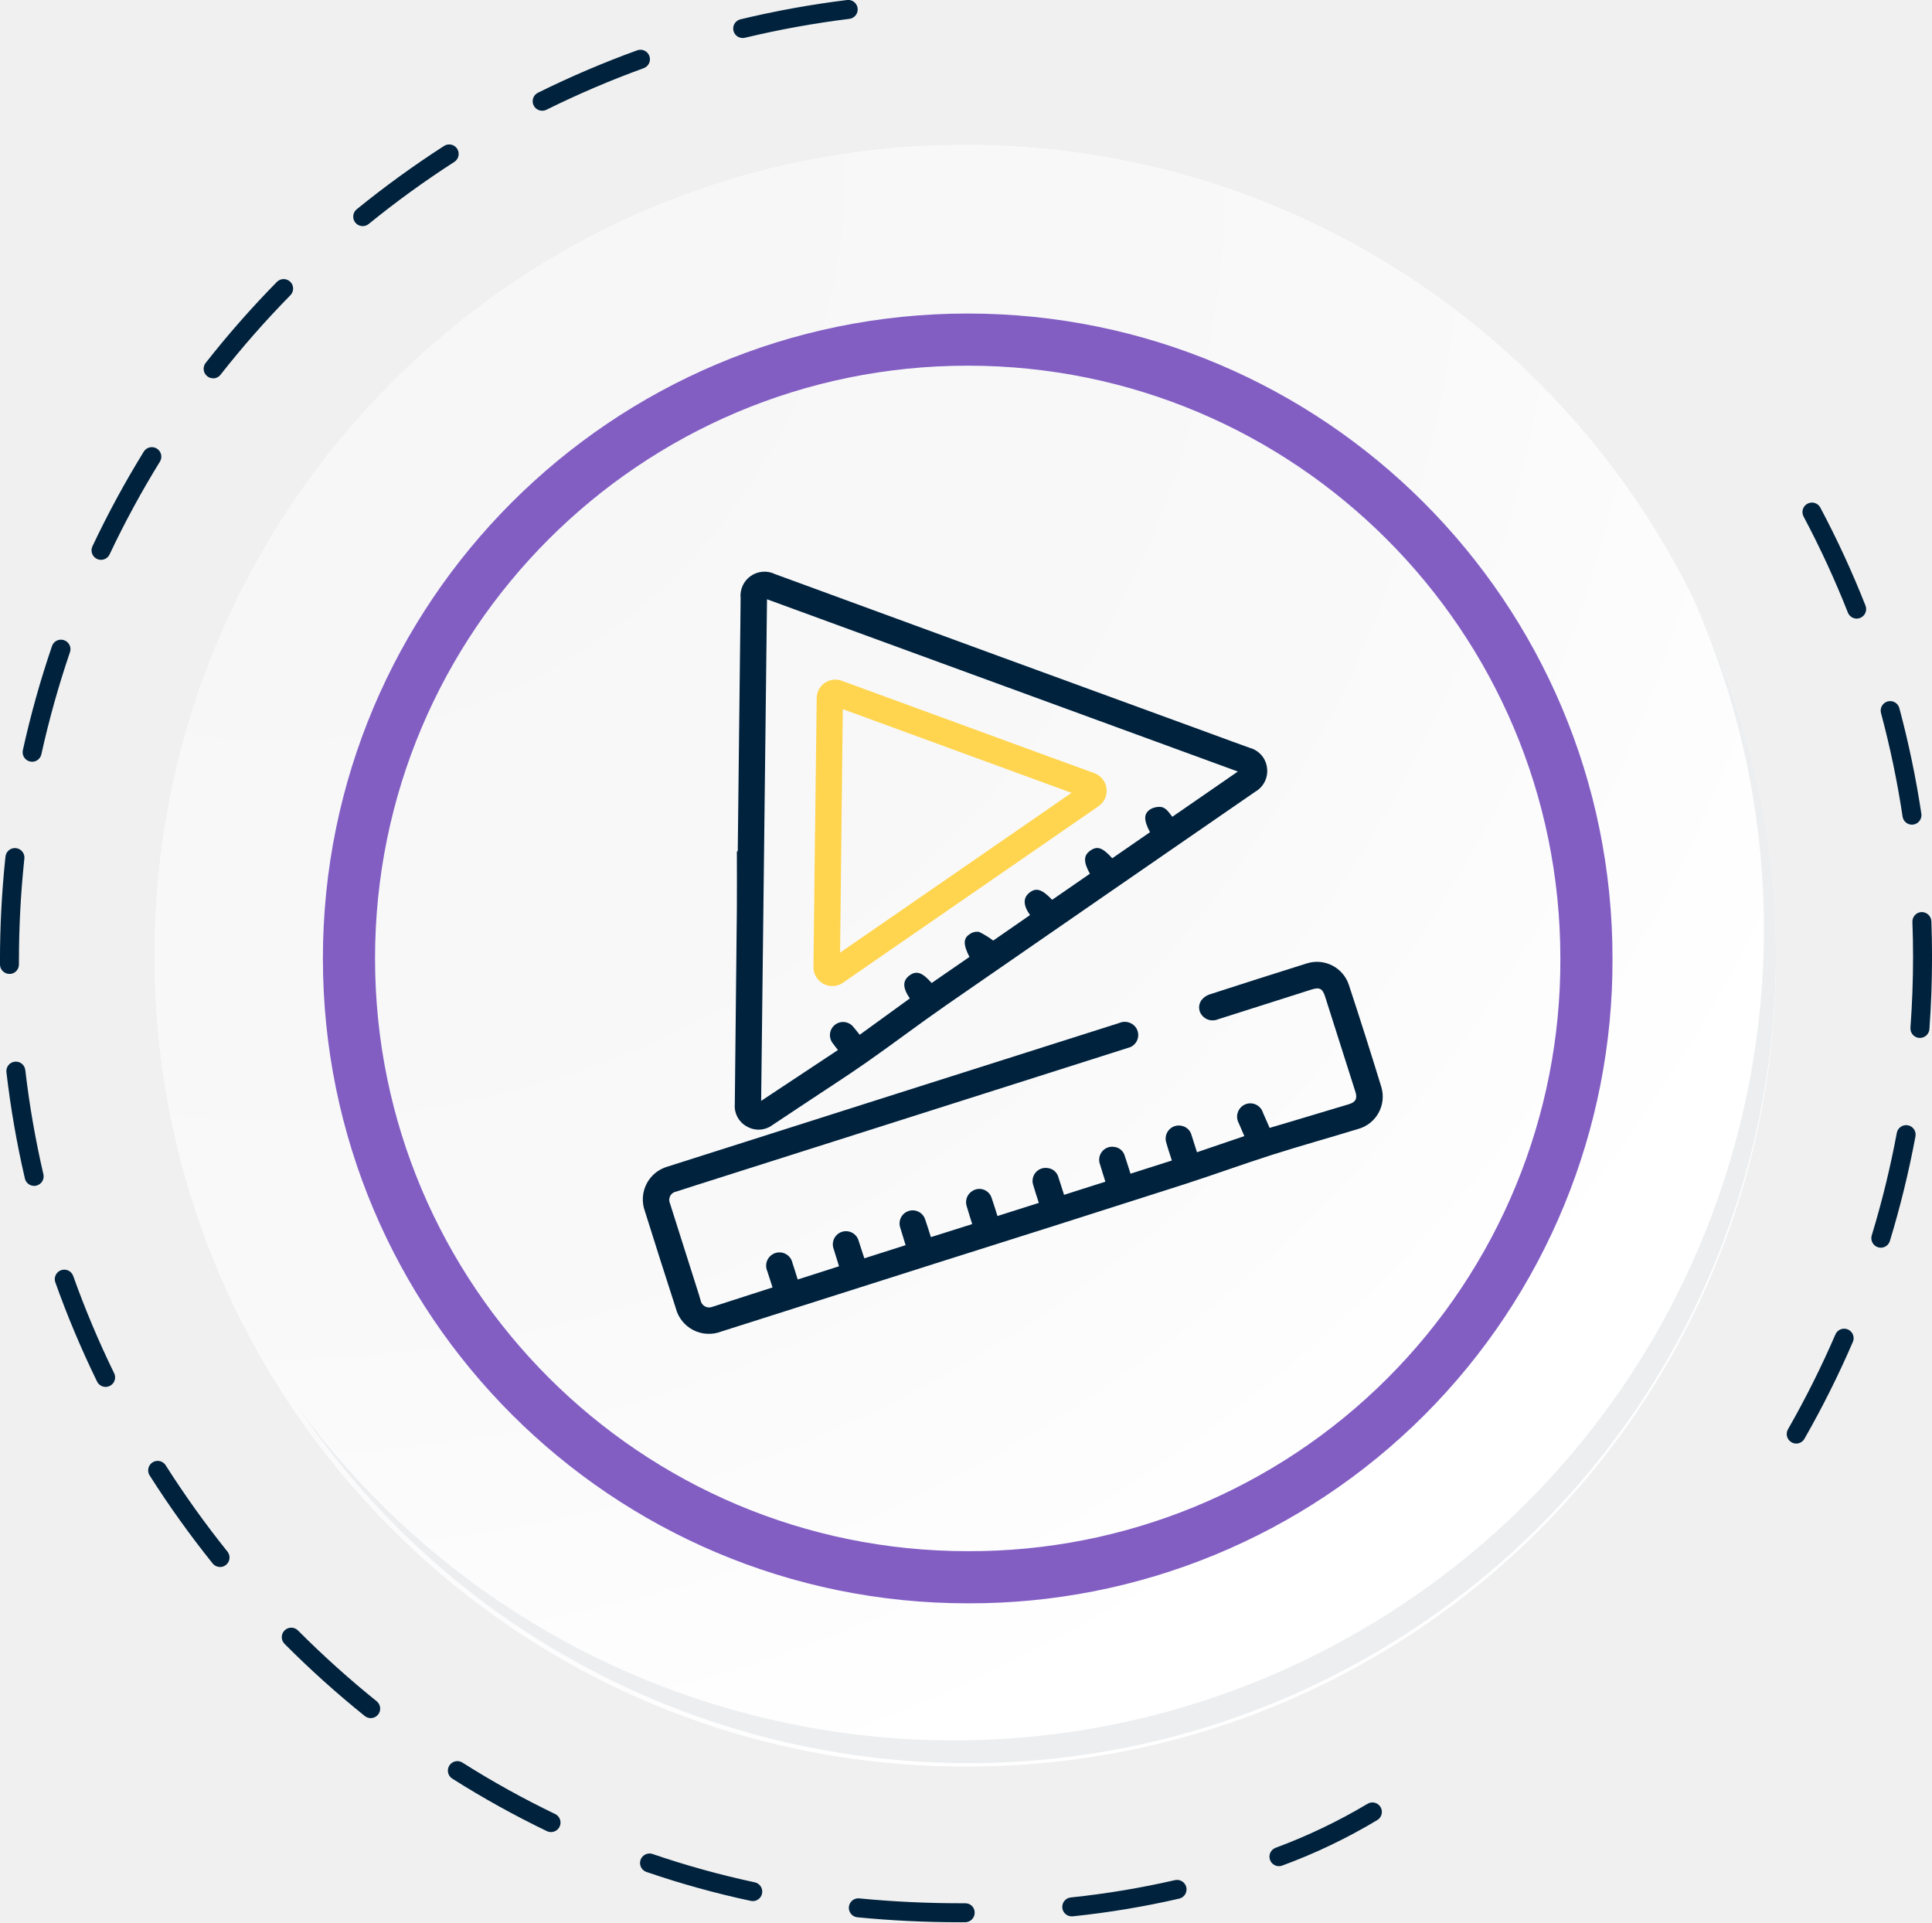
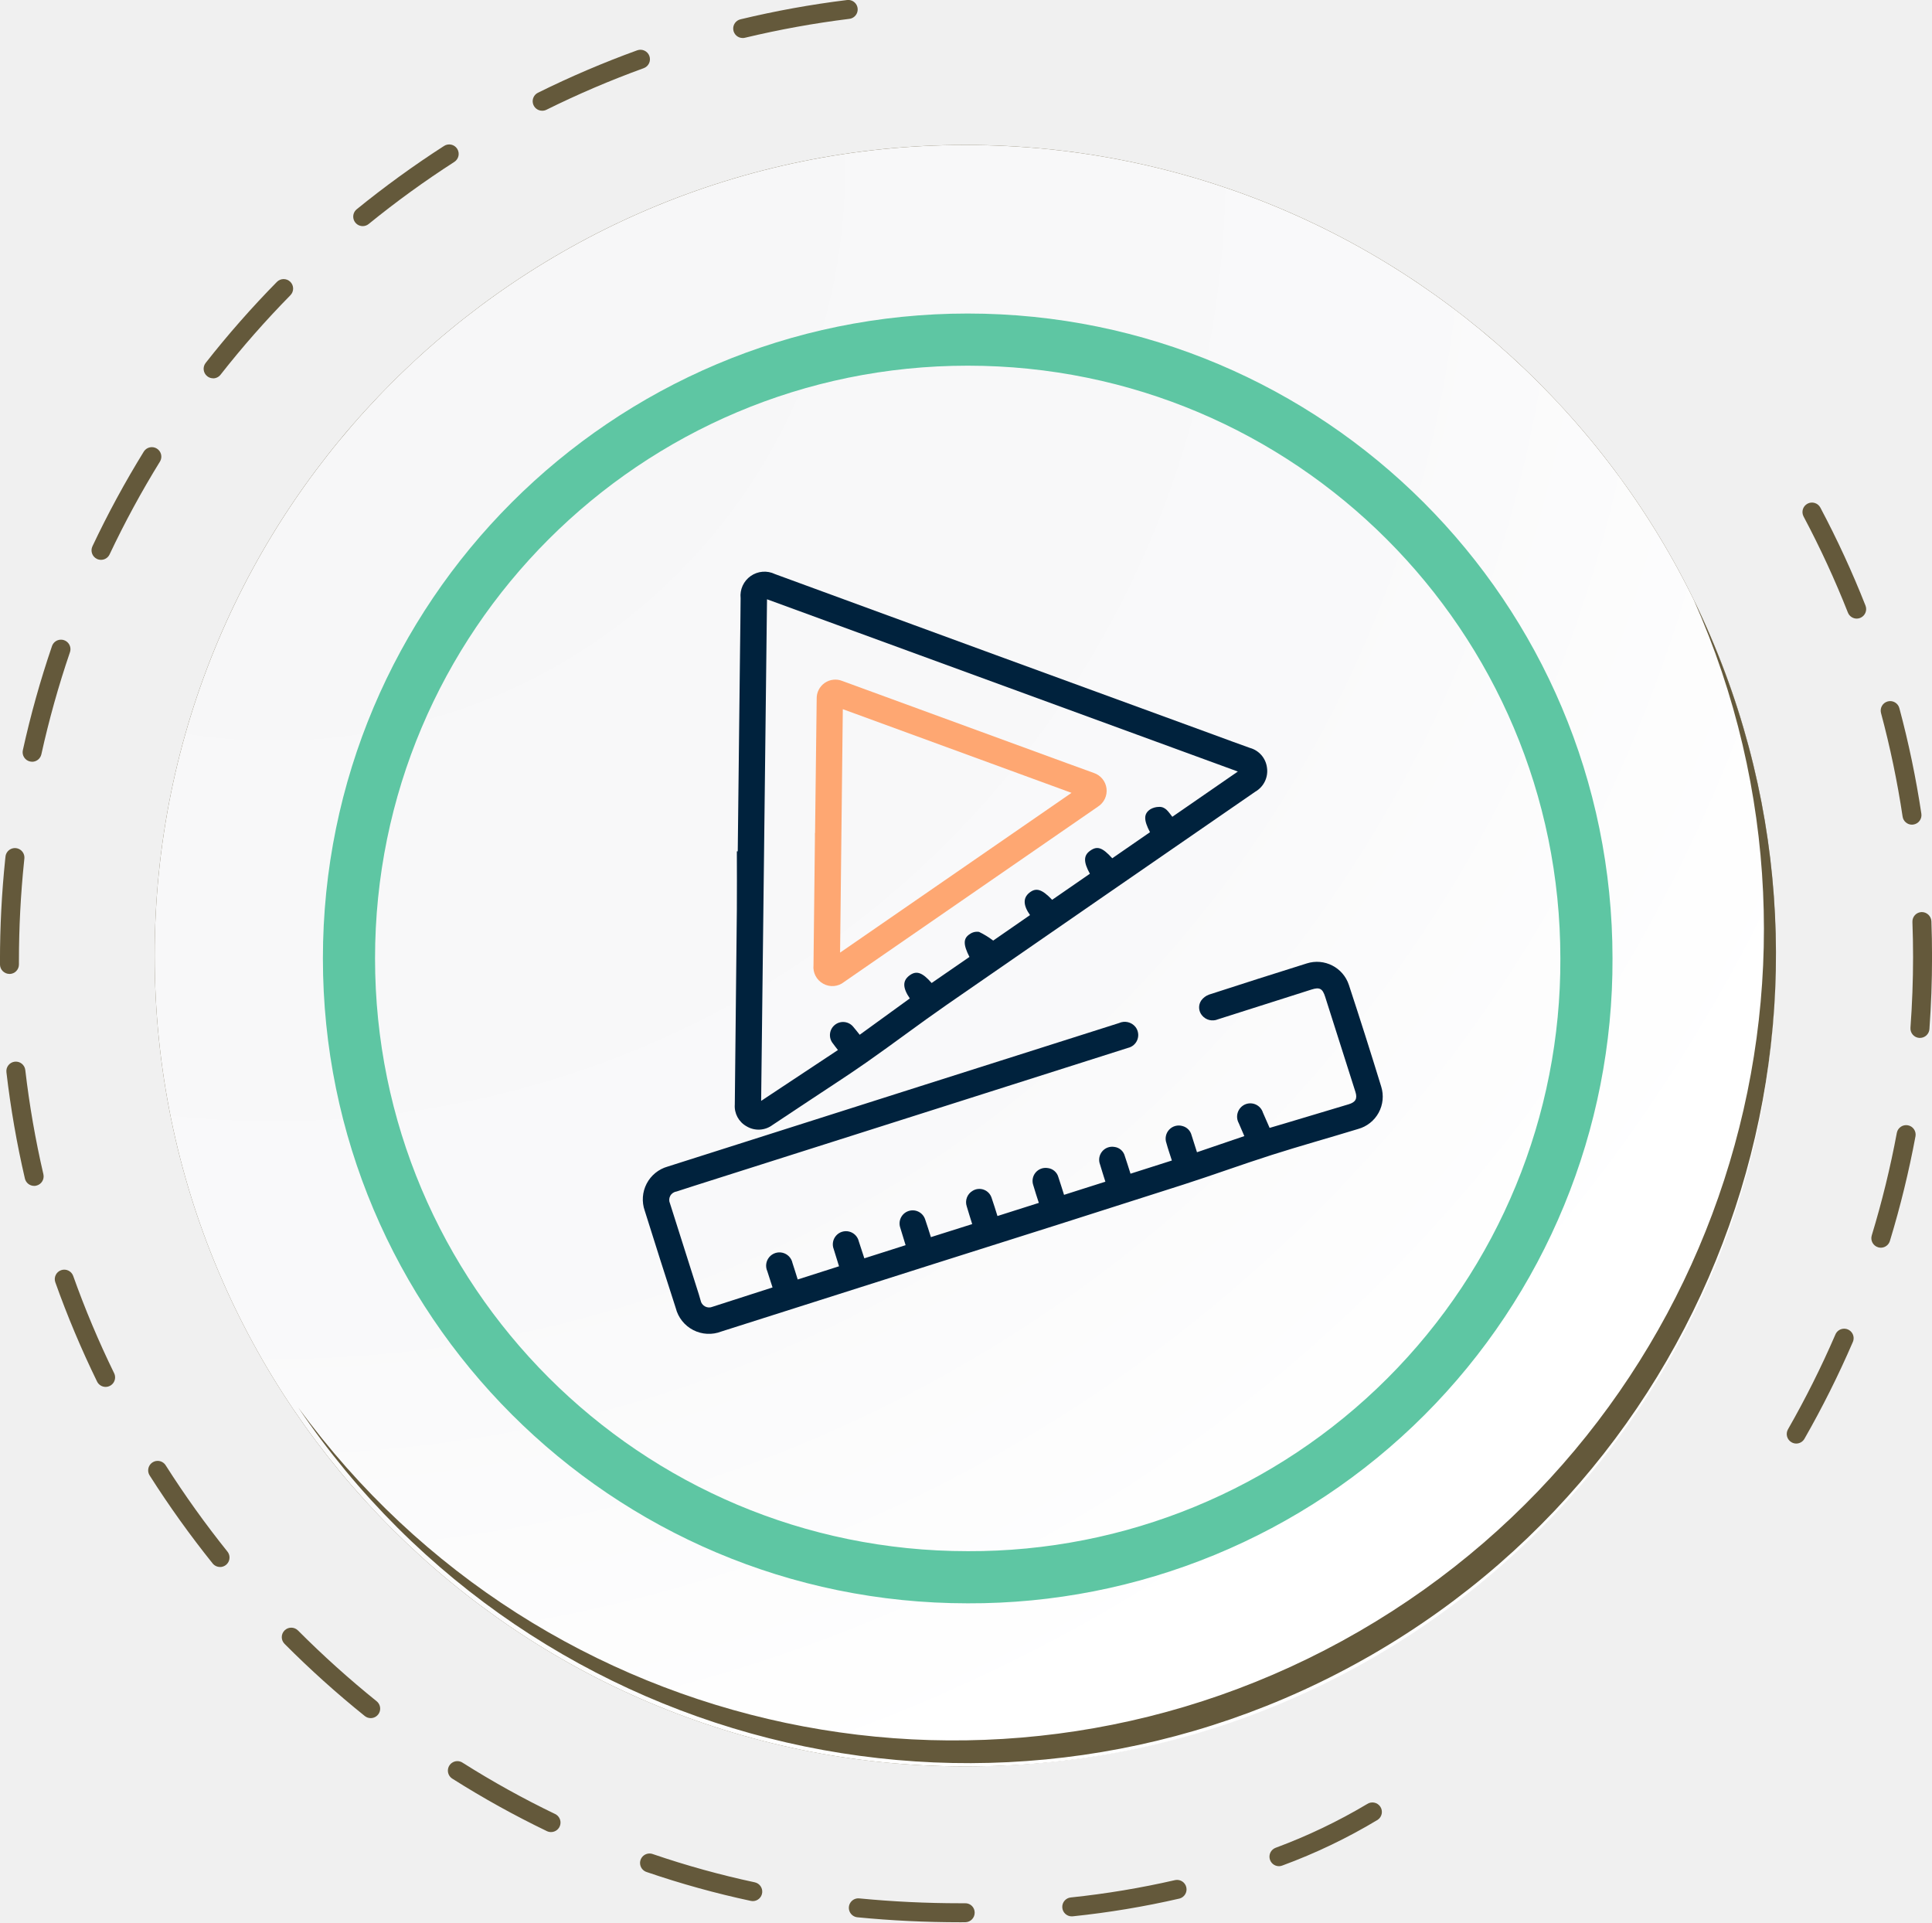
<svg xmlns="http://www.w3.org/2000/svg" width="148.213" height="147.445" viewBox="0 0 148.213 147.445">
  <defs>
    <radialGradient id="radial-gradient" cx="0.076" cy="0.019" r="1.465" gradientTransform="translate(0.001)" gradientUnits="objectBoundingBox">
      <stop offset="0" stop-color="#f6f6f7" />
      <stop offset="0.477" stop-color="#f9f9fa" />
      <stop offset="0.715" stop-color="#fff" />
    </radialGradient>
  </defs>
-   <g id="Grupo_1100725" data-name="Grupo 1100725" transform="translate(-724.835 -3428.999)">
-     <g id="Grupo_26585" data-name="Grupo 26585" transform="translate(861.903 3467.548)">
-       <path id="Trazado_67426" data-name="Trazado 67426" d="M1525.379,4814.939a.712.712,0,0,1-.361-.1.727.727,0,0,1-.271-.993,73.007,73.007,0,0,0,3.631-7.257.728.728,0,1,1,1.336.577,74.359,74.359,0,0,1-3.7,7.4A.725.725,0,0,1,1525.379,4814.939Zm6.491-15.023a.694.694,0,0,1-.212-.033.728.728,0,0,1-.485-.908,73.08,73.08,0,0,0,1.927-7.884.728.728,0,0,1,1.431.266,74.687,74.687,0,0,1-1.966,8.042A.727.727,0,0,1,1531.87,4799.916Zm3-16.092a.5.5,0,0,1-.054,0,.727.727,0,0,1-.673-.779c.131-1.8.2-3.623.2-5.418,0-.9-.017-1.808-.05-2.7a.728.728,0,0,1,.7-.755.74.74,0,0,1,.755.7c.034.906.05,1.832.05,2.75,0,1.832-.068,3.691-.2,5.524A.728.728,0,0,1,1534.868,4783.824Zm-.611-16.356a.726.726,0,0,1-.719-.62,71.752,71.752,0,0,0-1.656-7.942.728.728,0,0,1,1.407-.377,73.346,73.346,0,0,1,1.688,8.1.729.729,0,0,1-.611.829A.913.913,0,0,1,1534.257,4767.468Zm-4.238-15.806a.728.728,0,0,1-.678-.463,72.365,72.365,0,0,0-3.4-7.369.728.728,0,0,1,1.287-.682,73.882,73.882,0,0,1,3.464,7.517.73.73,0,0,1-.411.946A.716.716,0,0,1,1530.018,4751.662Z" transform="translate(-1524.651 -4742.761)" fill="#00223d" />
+   <g id="Grupo_1205378" data-name="Grupo 1205378" transform="translate(-724.835 -7482.999)">
+     <g id="Grupo_26585" data-name="Grupo 26585" transform="translate(861.904 7521.548)">
+       <path id="Trazado_67426" data-name="Trazado 67426" d="M1525.379,4814.939a.712.712,0,0,1-.361-.1.727.727,0,0,1-.271-.993,73.007,73.007,0,0,0,3.631-7.257.728.728,0,1,1,1.336.577,74.359,74.359,0,0,1-3.7,7.4A.725.725,0,0,1,1525.379,4814.939Zm6.491-15.023a.694.694,0,0,1-.212-.033.728.728,0,0,1-.485-.908,73.08,73.08,0,0,0,1.927-7.884.728.728,0,0,1,1.431.266,74.687,74.687,0,0,1-1.966,8.042A.727.727,0,0,1,1531.87,4799.916Zm3-16.092a.5.5,0,0,1-.054,0,.727.727,0,0,1-.673-.779c.131-1.8.2-3.623.2-5.418,0-.9-.017-1.808-.05-2.7a.728.728,0,0,1,.7-.755.74.74,0,0,1,.755.7c.034.906.05,1.832.05,2.75,0,1.832-.068,3.691-.2,5.524A.728.728,0,0,1,1534.868,4783.824Zm-.611-16.356a.726.726,0,0,1-.719-.62,71.752,71.752,0,0,0-1.656-7.942.728.728,0,0,1,1.407-.377,73.346,73.346,0,0,1,1.688,8.1.729.729,0,0,1-.611.829A.913.913,0,0,1,1534.257,4767.468Zm-4.238-15.806a.728.728,0,0,1-.678-.463,72.365,72.365,0,0,0-3.4-7.369.728.728,0,0,1,1.287-.682,73.882,73.882,0,0,1,3.464,7.517.73.73,0,0,1-.411.946A.716.716,0,0,1,1530.018,4751.662Z" transform="translate(-1524.651 -4742.761)" fill="#64593b" />
    </g>
-     <g id="Grupo_26586" data-name="Grupo 26586" transform="translate(724.835 3428.999)">
-       <path id="Trazado_67427" data-name="Trazado 67427" d="M1432.688,4843.623c-2.651,0-5.306-.128-7.891-.381a.728.728,0,1,1,.142-1.449c2.537.247,5.145.372,7.749.372h.366a.713.713,0,0,1,.732.723.728.728,0,0,1-.723.733Zm8.555-.452a.727.727,0,0,1-.076-1.451,66.55,66.55,0,0,0,8-1.332.728.728,0,0,1,.332,1.417,67.639,67.639,0,0,1-8.174,1.361C1441.3,4843.169,1441.27,4843.171,1441.243,4843.171Zm-24.475-1.17a.715.715,0,0,1-.154-.017,69.425,69.425,0,0,1-7.98-2.21.728.728,0,1,1,.47-1.377,68.312,68.312,0,0,0,7.814,2.163.729.729,0,0,1-.151,1.441Zm40.362-2.679a.729.729,0,0,1-.268-1.407,42.652,42.652,0,0,0,7.031-3.36.728.728,0,0,1,.808,1.212,42.91,42.91,0,0,1-7.3,3.5A.732.732,0,0,1,1457.131,4839.323Zm-55.844-2.617a.729.729,0,0,1-.314-.07,71.742,71.742,0,0,1-7.242-4.017.728.728,0,1,1,.778-1.23,70.25,70.25,0,0,0,7.094,3.933.728.728,0,0,1-.316,1.384Zm-13.834-8.741a.715.715,0,0,1-.456-.162,74.882,74.882,0,0,1-6.154-5.535.727.727,0,1,1,1.031-1.026,74.584,74.584,0,0,0,6.035,5.429.728.728,0,0,1-.456,1.295Zm-11.559-11.593a.725.725,0,0,1-.568-.273,75.393,75.393,0,0,1-4.818-6.727.728.728,0,1,1,1.228-.781,74.361,74.361,0,0,0,4.726,6.6.729.729,0,0,1-.568,1.185Zm-8.777-13.812a.731.731,0,0,1-.655-.409,73.816,73.816,0,0,1-3.209-7.631.728.728,0,0,1,1.372-.486,72.33,72.33,0,0,0,3.146,7.476.73.73,0,0,1-.654,1.05Zm-5.484-15.419a.728.728,0,0,1-.708-.563,73.587,73.587,0,0,1-1.417-8.156.728.728,0,1,1,1.447-.168,72.356,72.356,0,0,0,1.389,7.995.728.728,0,0,1-.544.873A.668.668,0,0,1,1361.633,4787.141Zm-1.891-16.258a.729.729,0,0,1-.729-.725v-.292a75.637,75.637,0,0,1,.4-7.769l.022-.2a.728.728,0,1,1,1.448.15l-.021.21a74.134,74.134,0,0,0-.394,7.613v.285a.727.727,0,0,1-.724.731Zm1.738-16.275a.766.766,0,0,1-.158-.018.727.727,0,0,1-.554-.868,74.193,74.193,0,0,1,2.23-7.968.728.728,0,1,1,1.378.469,72.966,72.966,0,0,0-2.187,7.813A.728.728,0,0,1,1361.48,4754.608Zm5.284-15.488a.715.715,0,0,1-.31-.068.728.728,0,0,1-.348-.969,74.164,74.164,0,0,1,3.947-7.276.729.729,0,0,1,1.24.766,72.733,72.733,0,0,0-3.871,7.131A.724.724,0,0,1,1366.764,4739.12Zm8.6-13.924a.711.711,0,0,1-.449-.157.728.728,0,0,1-.123-1.022,74.715,74.715,0,0,1,5.466-6.216.728.728,0,0,1,1.038,1.021,73.347,73.347,0,0,0-5.359,6.095A.723.723,0,0,1,1375.364,4725.2Zm11.477-11.672a.729.729,0,0,1-.46-1.294,75.06,75.06,0,0,1,6.7-4.857.728.728,0,0,1,.788,1.225,73.119,73.119,0,0,0-6.571,4.763A.722.722,0,0,1,1386.841,4713.523Zm13.767-8.851a.728.728,0,0,1-.323-1.381,74.24,74.24,0,0,1,7.612-3.253.728.728,0,0,1,.5,1.37,72.715,72.715,0,0,0-7.461,3.188A.715.715,0,0,1,1400.608,4704.672Zm15.386-5.578a.727.727,0,0,1-.17-1.435,73.2,73.2,0,0,1,8.146-1.476.728.728,0,1,1,.18,1.444,72.83,72.83,0,0,0-7.985,1.447A.7.7,0,0,1,1415.994,4699.094Z" transform="translate(-1359.014 -4696.178)" fill="#00223d" />
+     <g id="Grupo_26586" data-name="Grupo 26586" transform="translate(724.835 7482.999)">
+       <path id="Trazado_67427" data-name="Trazado 67427" d="M1432.688,4843.623c-2.651,0-5.306-.128-7.891-.381a.728.728,0,1,1,.142-1.449c2.537.247,5.145.372,7.749.372h.366a.713.713,0,0,1,.732.723.728.728,0,0,1-.723.733Zm8.555-.452a.727.727,0,0,1-.076-1.451,66.55,66.55,0,0,0,8-1.332.728.728,0,0,1,.332,1.417,67.639,67.639,0,0,1-8.174,1.361C1441.3,4843.169,1441.27,4843.171,1441.243,4843.171Zm-24.475-1.17a.715.715,0,0,1-.154-.017,69.425,69.425,0,0,1-7.98-2.21.728.728,0,1,1,.47-1.377,68.312,68.312,0,0,0,7.814,2.163.729.729,0,0,1-.151,1.441Zm40.362-2.679a.729.729,0,0,1-.268-1.407,42.652,42.652,0,0,0,7.031-3.36.728.728,0,0,1,.808,1.212,42.91,42.91,0,0,1-7.3,3.5A.732.732,0,0,1,1457.131,4839.323Zm-55.844-2.617a.729.729,0,0,1-.314-.07,71.742,71.742,0,0,1-7.242-4.017.728.728,0,1,1,.778-1.23,70.25,70.25,0,0,0,7.094,3.933.728.728,0,0,1-.316,1.384Zm-13.834-8.741a.715.715,0,0,1-.456-.162,74.882,74.882,0,0,1-6.154-5.535.727.727,0,1,1,1.031-1.026,74.584,74.584,0,0,0,6.035,5.429.728.728,0,0,1-.456,1.295Zm-11.559-11.593a.725.725,0,0,1-.568-.273,75.393,75.393,0,0,1-4.818-6.727.728.728,0,1,1,1.228-.781,74.361,74.361,0,0,0,4.726,6.6.729.729,0,0,1-.568,1.185Zm-8.777-13.812a.731.731,0,0,1-.655-.409,73.816,73.816,0,0,1-3.209-7.631.728.728,0,0,1,1.372-.486,72.33,72.33,0,0,0,3.146,7.476.73.73,0,0,1-.654,1.05Zm-5.484-15.419a.728.728,0,0,1-.708-.563,73.587,73.587,0,0,1-1.417-8.156.728.728,0,1,1,1.447-.168,72.356,72.356,0,0,0,1.389,7.995.728.728,0,0,1-.544.873A.668.668,0,0,1,1361.633,4787.141Zm-1.891-16.258a.729.729,0,0,1-.729-.725v-.292a75.637,75.637,0,0,1,.4-7.769l.022-.2a.728.728,0,1,1,1.448.15l-.021.21a74.134,74.134,0,0,0-.394,7.613v.285a.727.727,0,0,1-.724.731Zm1.738-16.275a.766.766,0,0,1-.158-.018.727.727,0,0,1-.554-.868,74.193,74.193,0,0,1,2.23-7.968.728.728,0,1,1,1.378.469,72.966,72.966,0,0,0-2.187,7.813A.728.728,0,0,1,1361.48,4754.608Zm5.284-15.488a.715.715,0,0,1-.31-.068.728.728,0,0,1-.348-.969,74.164,74.164,0,0,1,3.947-7.276.729.729,0,0,1,1.24.766,72.733,72.733,0,0,0-3.871,7.131A.724.724,0,0,1,1366.764,4739.12Zm8.6-13.924a.711.711,0,0,1-.449-.157.728.728,0,0,1-.123-1.022,74.715,74.715,0,0,1,5.466-6.216.728.728,0,0,1,1.038,1.021,73.347,73.347,0,0,0-5.359,6.095A.723.723,0,0,1,1375.364,4725.2Zm11.477-11.672a.729.729,0,0,1-.46-1.294,75.06,75.06,0,0,1,6.7-4.857.728.728,0,0,1,.788,1.225,73.119,73.119,0,0,0-6.571,4.763A.722.722,0,0,1,1386.841,4713.523Zm13.767-8.851a.728.728,0,0,1-.323-1.381,74.24,74.24,0,0,1,7.612-3.253.728.728,0,0,1,.5,1.37,72.715,72.715,0,0,0-7.461,3.188A.715.715,0,0,1,1400.608,4704.672Zm15.386-5.578a.727.727,0,0,1-.17-1.435,73.2,73.2,0,0,1,8.146-1.476.728.728,0,1,1,.18,1.444,72.83,72.83,0,0,0-7.985,1.447A.7.7,0,0,1,1415.994,4699.094Z" transform="translate(-1359.014 -4696.178)" fill="#64593b" />
    </g>
-     <g id="Grupo_47319" data-name="Grupo 47319" transform="translate(736.699 3440.122)">
+     <g id="Grupo_47319" data-name="Grupo 47319" transform="translate(736.699 7494.122)">
      <g id="Grupo_18423" data-name="Grupo 18423" transform="translate(0)">
        <g id="Grupo_18421" data-name="Grupo 18421">
          <g id="Grupo_18420" data-name="Grupo 18420">
            <g id="Grupo_18419" data-name="Grupo 18419">
-               <path id="Trazado_40936" data-name="Trazado 40936" d="M318.993,2207.9a62.185,62.185,0,1,1-62.184-62.184A62.183,62.183,0,0,1,318.993,2207.9Z" transform="translate(-194.623 -2145.721)" fill="#fff" />
+               <path id="Trazado_40936" data-name="Trazado 40936" d="M318.993,2207.9a62.185,62.185,0,1,1-62.184-62.184A62.183,62.183,0,0,1,318.993,2207.9Z" transform="translate(-194.623 -2145.721)" fill="#64593b" />
            </g>
          </g>
        </g>
        <path id="Trazado_40937" data-name="Trazado 40937" d="M318.258,2207.1a62.184,62.184,0,1,0-62.184,62.187A61.938,61.938,0,0,0,318.258,2207.1Z" transform="translate(-193.888 -2144.92)" fill="url(#radial-gradient)" />
-         <path id="Trazado_40938" data-name="Trazado 40938" d="M297.008,2200.6a47.466,47.466,0,1,0-47.466,47.466A47.288,47.288,0,0,0,297.008,2200.6Z" transform="translate(-187.169 -2138.208)" fill="none" stroke="#825ec3" stroke-miterlimit="10" stroke-width="4" />
+         <path id="Trazado_40938" data-name="Trazado 40938" d="M297.008,2200.6a47.466,47.466,0,1,0-47.466,47.466A47.288,47.288,0,0,0,297.008,2200.6Z" transform="translate(-187.169 -2138.208)" fill="none" stroke="#5ec6a3" stroke-miterlimit="10" stroke-width="4" />
        <g id="Grupo_18422" data-name="Grupo 18422" transform="translate(11.017 34.912)">
-           <path id="Trazado_40939" data-name="Trazado 40939" d="M307.611,2164.488a62.192,62.192,0,0,1-107.066,61.927,61.995,61.995,0,0,0,107.066-61.927Z" transform="translate(-200.545 -2164.488)" fill="#eceef0" />
+           <path id="Trazado_40939" data-name="Trazado 40939" d="M307.611,2164.488a62.192,62.192,0,0,1-107.066,61.927,61.995,61.995,0,0,0,107.066-61.927Z" transform="translate(-200.545 -2164.488)" fill="#64593b" />
        </g>
        <g id="Grupo_47329" data-name="Grupo 47329" transform="translate(37.464 32.751)">
          <g id="Grupo_47328" data-name="Grupo 47328">
            <path id="Trazado_71270" data-name="Trazado 71270" d="M156.8,871.968c-.14-.436-.272-.839-.4-1.243a1.022,1.022,0,1,1,1.931-.629c.138.411.262.827.4,1.261l3.17-1.012c-.142-.458-.279-.883-.406-1.311a1.01,1.01,0,1,1,1.923-.6c.142.423.278.849.424,1.3l3.166-1.008c-.144-.469-.279-.907-.411-1.345a1.006,1.006,0,1,1,1.908-.64c.157.442.29.893.444,1.368l3.168-1c-.144-.466-.287-.911-.418-1.359a1.008,1.008,0,0,1,.451-1.194.985.985,0,0,1,1.458.547c.159.443.29.9.447,1.387l3.174-1.008c-.147-.466-.3-.908-.427-1.358a1,1,0,0,1,1.09-1.316.959.959,0,0,1,.839.71c.147.435.281.874.432,1.347l1.571-.5,1.6-.508c-.14-.448-.28-.881-.409-1.318a1,1,0,0,1,1.1-1.35.943.943,0,0,1,.8.7c.149.435.283.875.437,1.354l3.173-1.011c-.145-.46-.3-.893-.418-1.334a1.007,1.007,0,0,1,1.236-1.309.967.967,0,0,1,.689.689c.137.426.271.853.419,1.319l1.8-.614,1.833-.624c-.148-.344-.294-.672-.431-1a1.027,1.027,0,0,1,.47-1.422,1.014,1.014,0,0,1,1.388.622c.168.376.331.755.513,1.171.413-.122.815-.239,1.217-.359q2.423-.725,4.846-1.452c.539-.162.683-.437.518-.954q-1.161-3.643-2.319-7.287c-.2-.637-.425-.758-1.046-.561l-7.182,2.285a1.047,1.047,0,0,1-1.219-.3.948.948,0,0,1-.056-1.154,1.3,1.3,0,0,1,.593-.442q3.74-1.216,7.494-2.391a2.577,2.577,0,0,1,3.233,1.645q1.281,3.89,2.482,7.805a2.572,2.572,0,0,1-1.773,3.248c-2.205.675-4.429,1.292-6.625,1.992-2.277.726-4.523,1.55-6.8,2.28q-9.587,3.074-19.188,6.1-8.118,2.581-16.236,5.163a2.623,2.623,0,0,1-3.5-1.806q-1.206-3.723-2.376-7.458a2.614,2.614,0,0,1,1.758-3.387q9.887-3.15,19.776-6.291l14.848-4.717a1.055,1.055,0,0,1,1.255.288,1.011,1.011,0,0,1-.573,1.618q-2.358.751-4.718,1.5l-11.006,3.5-17.522,5.569c-.463.147-.925.3-1.387.448a.648.648,0,0,0-.494.914q1.105,3.489,2.214,6.978c.048.15.087.3.132.454a.666.666,0,0,0,.921.491Z" transform="translate(-146.863 -817.09)" fill="#00223d" />
            <path id="Trazado_71271" data-name="Trazado 71271" d="M181.028,724.352q.087-7.683.175-15.365c.015-1.35.038-2.7.045-4.051a1.842,1.842,0,0,1,2.638-1.85q8.448,3.094,16.894,6.192,8.379,3.067,16.761,6.127c.924.338,1.844.684,2.771,1.011a1.8,1.8,0,0,1,1.314,1.5,1.819,1.819,0,0,1-.89,1.857q-11.846,8.168-23.68,16.353c-2.068,1.434-4.073,2.959-6.134,4.4-1.473,1.032-2.991,2-4.49,3-.912.606-1.827,1.206-2.736,1.816a1.784,1.784,0,0,1-1.994.1,1.762,1.762,0,0,1-.9-1.675q.085-7.481.158-14.963c.014-1.484,0-2.968,0-4.451Zm2.245-19.334c-.15,12.831-.3,25.615-.45,38.474l5.891-3.9c-.146-.19-.275-.349-.394-.515a1.008,1.008,0,0,1,1.578-1.255c.166.191.318.393.486.6l3.844-2.788c-.553-.811-.56-1.345-.051-1.742.539-.421,1-.272,1.726.559l2.9-2c-.484-.954-.488-1.423.029-1.753a.955.955,0,0,1,.71-.166,6.386,6.386,0,0,1,1.083.665l2.825-1.956c-.529-.749-.54-1.307-.068-1.7.522-.431.976-.3,1.766.529l2.895-2c-.5-.907-.492-1.4.016-1.762.546-.392.94-.26,1.7.576l2.894-2c-.491-.94-.493-1.413.029-1.761a1.359,1.359,0,0,1,.65-.18c.526-.031.751.412,1.035.759l5.026-3.471Z" transform="translate(-173.76 -702.925)" fill="#00223d" />
-             <path id="Trazado_71272" data-name="Trazado 71272" d="M210.021,754.489q.063-5.146.125-10.292a1.431,1.431,0,0,1,1.967-1.373q8.621,3.152,17.239,6.309c.684.25,1.369.5,2.053.746a1.441,1.441,0,0,1,.325,2.579q-8.181,5.645-16.359,11.294-1.561,1.078-3.121,2.157a1.431,1.431,0,0,1-1.611.132,1.449,1.449,0,0,1-.738-1.405q.063-4.836.109-9.672c0-.158,0-.316,0-.474Zm19.675-3.083-17.546-6.419c-.07,6.247-.139,12.426-.209,18.673Z" transform="translate(-196.822 -734.465)" fill="#ffd54f" />
+             <path id="Trazado_71272" data-name="Trazado 71272" d="M210.021,754.489q.063-5.146.125-10.292a1.431,1.431,0,0,1,1.967-1.373q8.621,3.152,17.239,6.309c.684.25,1.369.5,2.053.746a1.441,1.441,0,0,1,.325,2.579q-8.181,5.645-16.359,11.294-1.561,1.078-3.121,2.157a1.431,1.431,0,0,1-1.611.132,1.449,1.449,0,0,1-.738-1.405q.063-4.836.109-9.672c0-.158,0-.316,0-.474Zm19.675-3.083-17.546-6.419c-.07,6.247-.139,12.426-.209,18.673Z" transform="translate(-196.822 -734.465)" fill="#fea772" />
          </g>
        </g>
      </g>
    </g>
  </g>
</svg>
